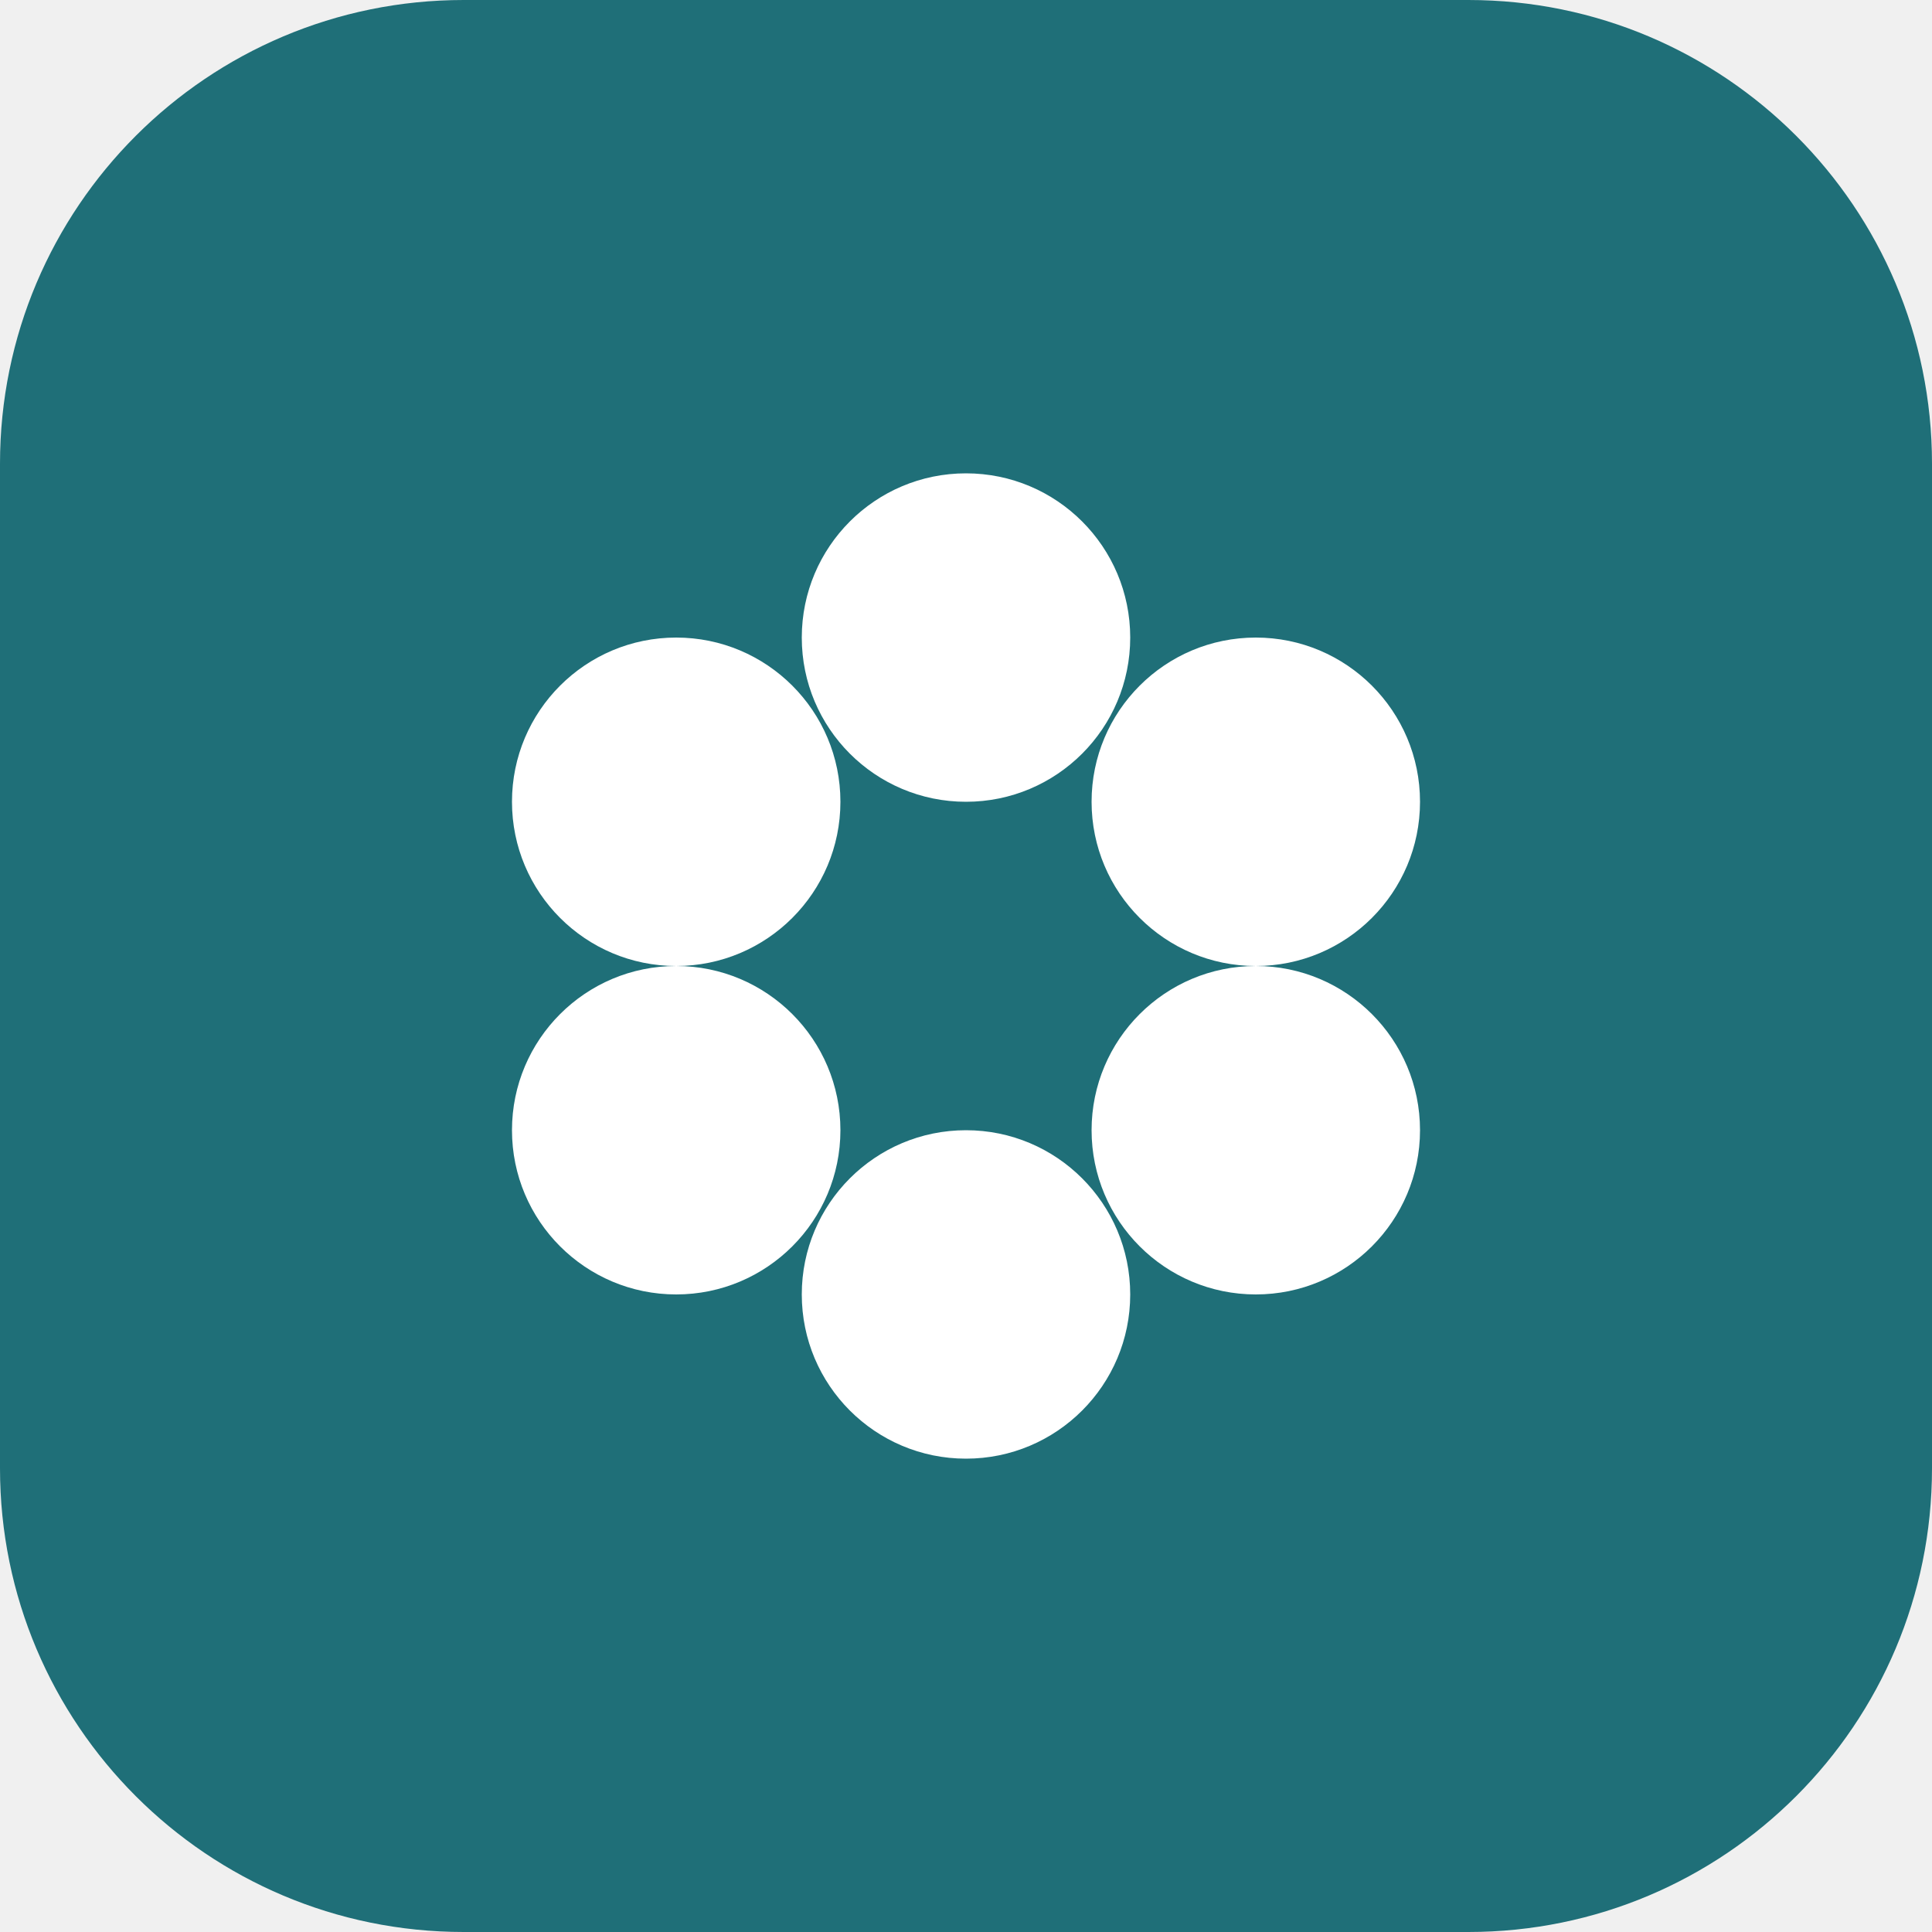
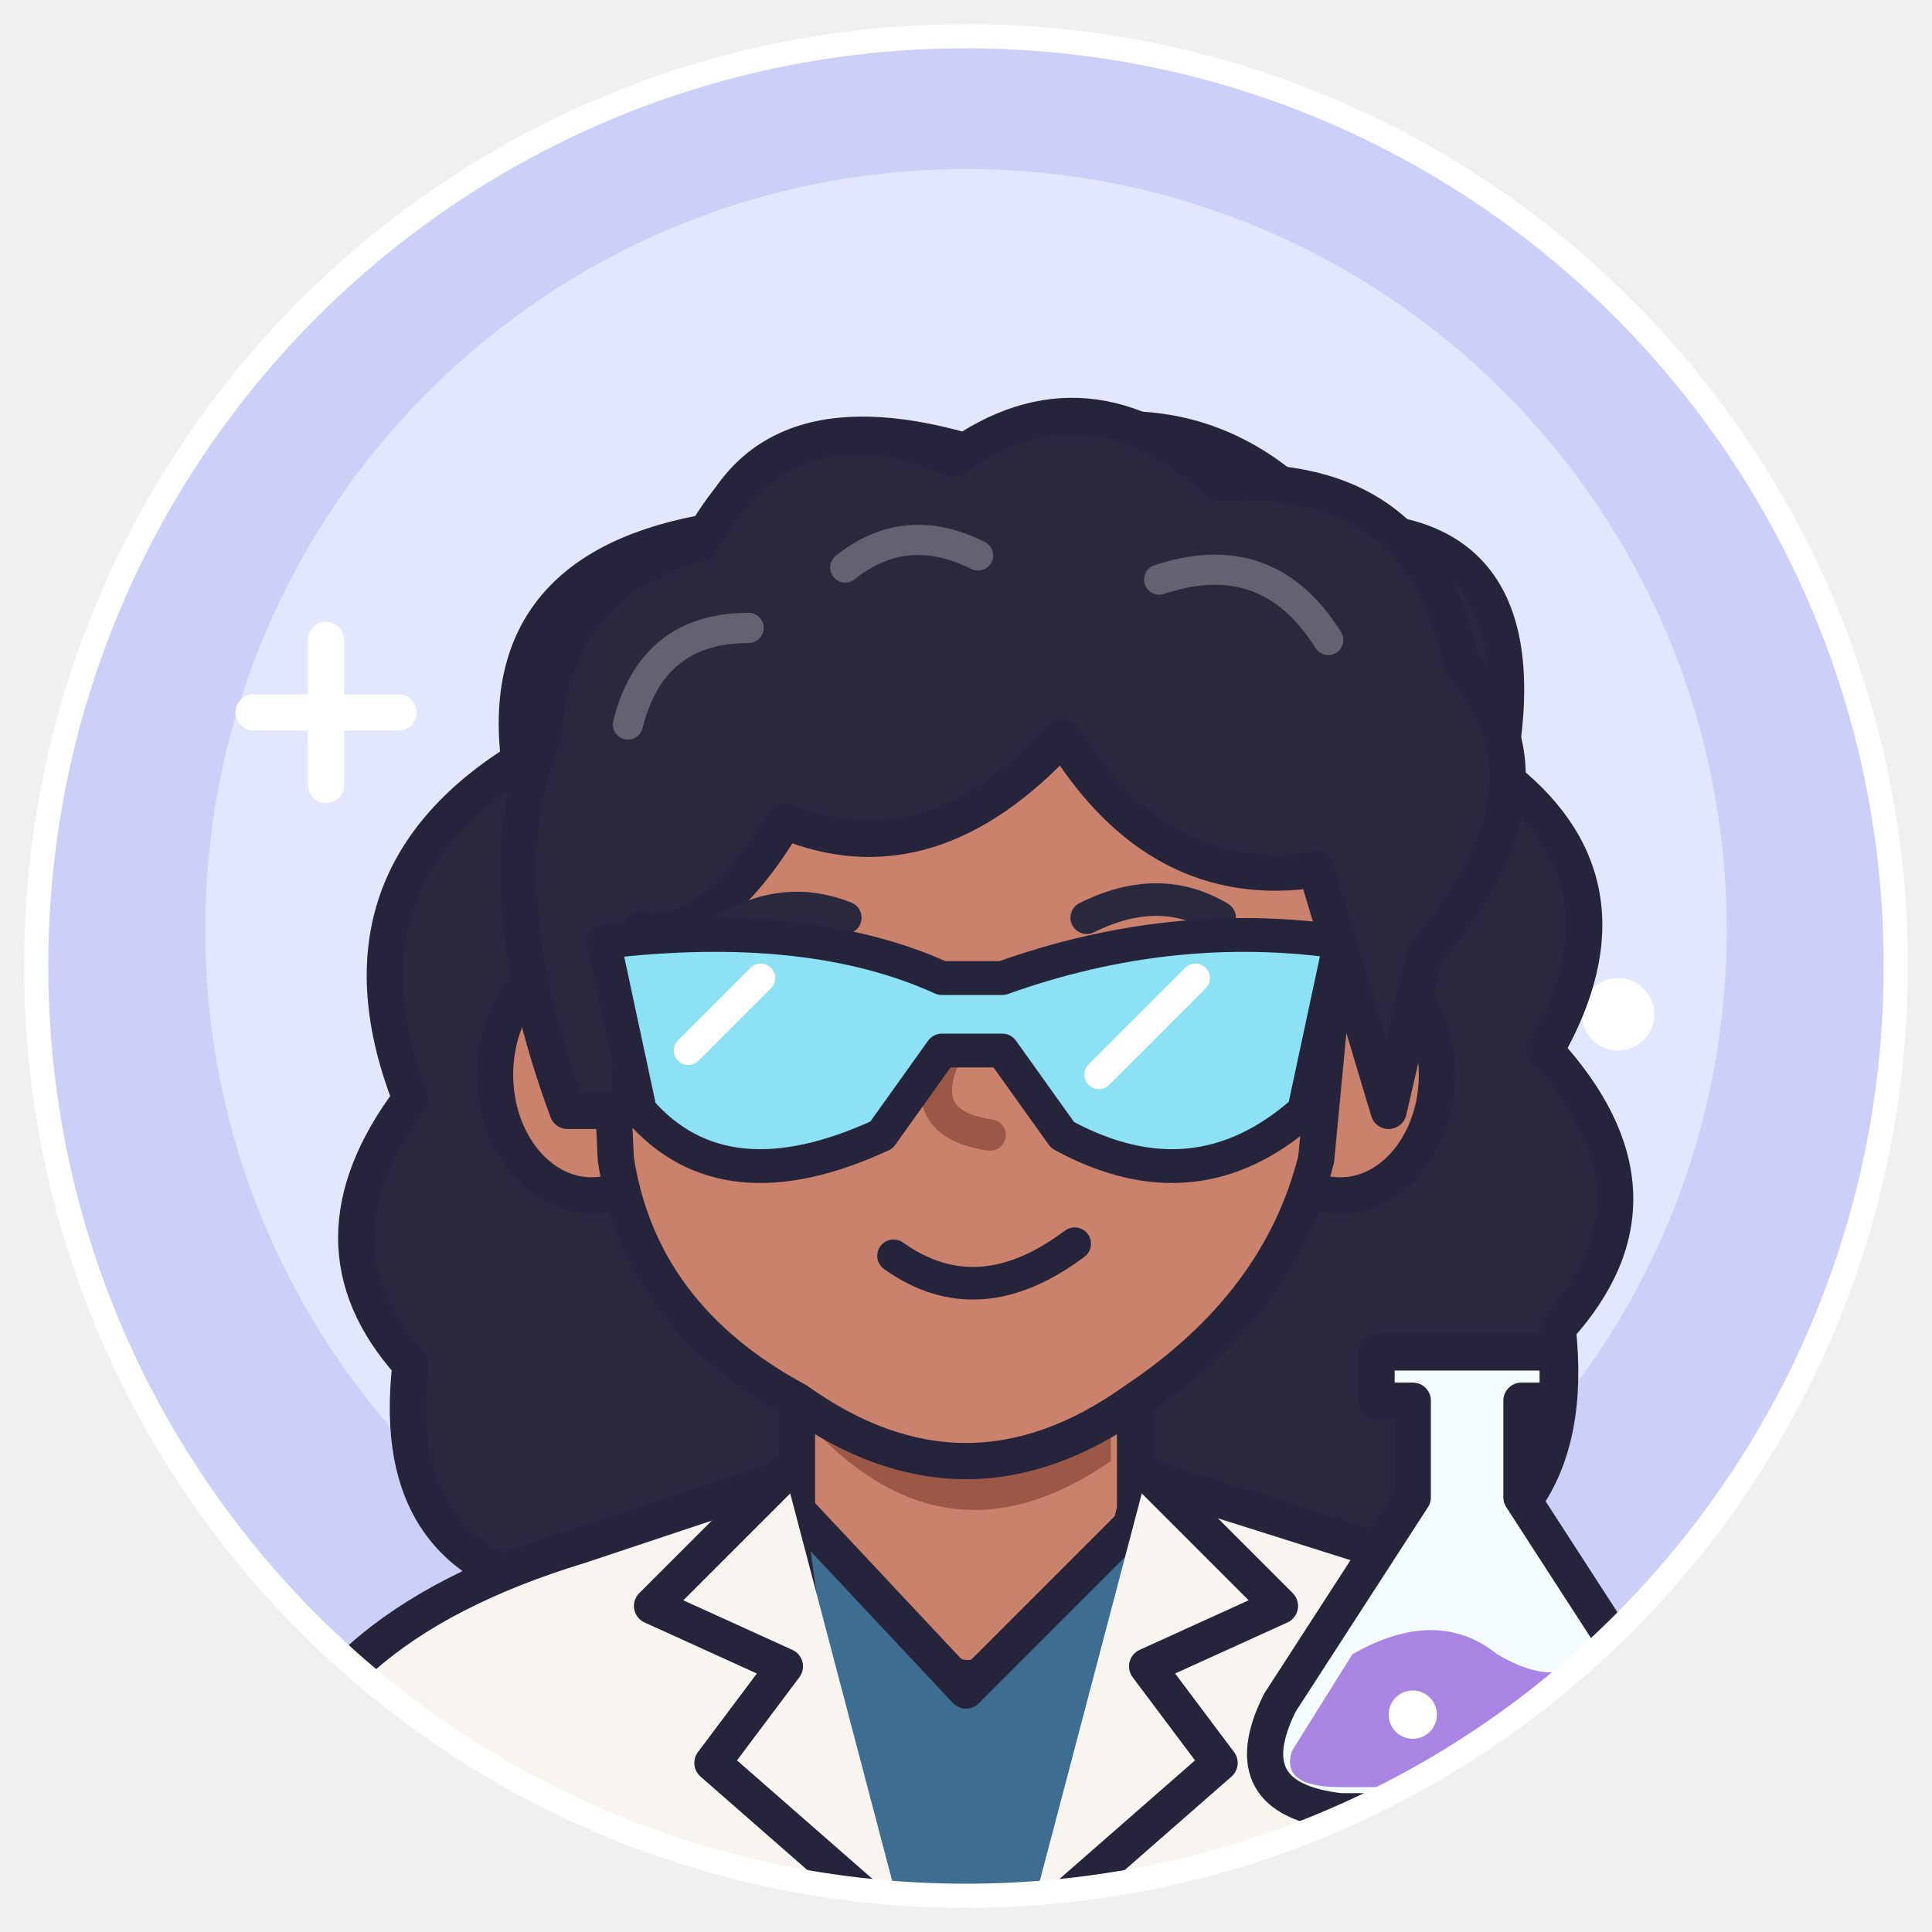
- <svg xmlns="http://www.w3.org/2000/svg" viewBox="0 0 100 100" role="img" aria-label="Avatar">
-   <rect width="100" height="100" rx="24" fill="#1F6F78" />
-   <g fill="#fff">
-     <circle cx="50" cy="33" r="8.5" />
-     <circle cx="50" cy="67" r="8.5" />
-     <circle cx="35" cy="41.5" r="8.5" />
-     <circle cx="65" cy="41.5" r="8.5" />
-     <circle cx="35" cy="58.5" r="8.5" />
-     <circle cx="65" cy="58.5" r="8.5" />
+ <svg xmlns="http://www.w3.org/2000/svg" width="160" height="160" viewBox="0 0 160 160" role="img" aria-labelledby="ak-scientist-f-title">
+   <defs>
+     <clipPath id="ak-scientist-f-disc">
+       <circle cx="80" cy="80" r="77" />
+     </clipPath>
+   </defs>
+   <g clip-path="url(#ak-scientist-f-disc)">
+     <ellipse cx="80" cy="80" rx="77" ry="77" fill="#CCCFF7" stroke="none" stroke-width="3" />
+     <ellipse cx="80" cy="77" rx="63" ry="63" fill="#E2E7FF" stroke="none" stroke-width="3" />
+     <path d="M27 53 V65 M21 59 H33" fill="none" stroke="#FFFFFF" stroke-width="3" stroke-linecap="round" stroke-linejoin="round" />
+     <ellipse cx="134" cy="84" rx="3" ry="3" fill="#FFFFFF" stroke="none" stroke-width="3" />
+     <ellipse cx="33" cy="101" rx="2" ry="2" fill="#FFFFFF" stroke="none" stroke-width="3" />
+     <path d="M43 63 Q41 47 59 44 Q64 32 82 38 Q99 31 110 44 Q128 43 124 64 Q136 73 128 87 Q139 99 129 110 Q131 128 114 131 L48 132 Q32 130 34 113 Q25 103 34 91 Q27 73 43 63Z" fill="#29283D" stroke="#25243B" stroke-width="3" stroke-linecap="round" stroke-linejoin="round" />
+     <path d="M22 160 V151 Q25 135 48 128 L66 122 H94 L113 128 Q135 135 138 152 V160Z" fill="#F8F5F1" stroke="#25243B" stroke-width="3" stroke-linecap="round" stroke-linejoin="round" />
+     <path d="M66 107 H94 V125 Q91 138 80 139 Q69 137 66 125Z" fill="#CB826C" stroke="#25243B" stroke-width="3" stroke-linecap="round" stroke-linejoin="round" />
+     <path d="M68 109 H92 V121 Q79 130 68 119Z" fill="#9C5847" stroke="none" stroke-width="3" stroke-linecap="round" stroke-linejoin="round" />
+     <ellipse cx="49" cy="89" rx="8" ry="10" fill="#CB826C" stroke="#25243B" stroke-width="3" />
+     <ellipse cx="111" cy="89" rx="8" ry="10" fill="#CB826C" stroke="#25243B" stroke-width="3" />
+     <path d="M50 75 Q50 49 80 48 Q111 48 111 75 L109 96 Q106 108 94 116 Q80 126 66 116 Q53 109 51 96Z" fill="#CB826C" stroke="#25243B" stroke-width="3" stroke-linecap="round" stroke-linejoin="round" />
+     <path d="M47 92 Q40 73 45 61 Q46 48 58 45 Q65 32 79 38 Q90 30 101 40 Q118 39 121 55 Q130 65 118 79 L115 92 L109 72 Q96 74 88 61 Q77 73 65 68 Q59 78 53 77 L52 92Z" fill="#29283D" stroke="#25243B" stroke-width="3" stroke-linecap="round" stroke-linejoin="round" />
+     <g opacity=".27">
+       <path d="M52 60 Q54 52 62 52 M70 47 Q75 43 81 46 M96 48 Q105 45 110 53" fill="none" stroke="#FFFFFF" stroke-width="2.5" stroke-linecap="round" stroke-linejoin="round" />
+     </g>
+     <path d="M74 104 Q81 109 89 103" fill="none" stroke="#25243B" stroke-width="2.7" stroke-linecap="round" stroke-linejoin="round" />
+     <path d="M79 86 Q75 93 82 94" fill="none" stroke="#9C5847" stroke-width="2.6" stroke-linecap="round" stroke-linejoin="round" />
+     <ellipse cx="66" cy="85" rx="2.6" ry="3.5" fill="#25243B" stroke="none" stroke-width="3" />
+     <ellipse cx="94" cy="85" rx="2.6" ry="3.5" fill="#25243B" stroke="none" stroke-width="3" />
+     <path d="M60 77 Q65 74 70 76 M90 76 Q96 73 101 76" fill="none" stroke="#29283D" stroke-width="2.7" stroke-linecap="round" stroke-linejoin="round" />
+     <path d="M50 78 Q67 76 78 81 H83 Q97 76 111 78 L108 92 Q99 100 88 94 L83 87 H78 L73 94 Q60 100 53 92Z" fill="#8DE1F4" stroke="#25243B" stroke-width="2.8" stroke-linecap="round" stroke-linejoin="round" />
+     <path d="M57 87 L63 81 M91 89 L99 81" fill="none" stroke="#FFFFFF" stroke-width="2.4" stroke-linecap="round" stroke-linejoin="round" />
+     <path d="M65 124 L80 140 L96 124 L90 160 H70Z" fill="#3D6E91" stroke="#25243B" stroke-width="3" stroke-linecap="round" stroke-linejoin="round" />
+     <path d="M65 122 L54 133 L65 138 L59 146 L75 160 M95 122 L106 133 L95 138 L101 146 L85 160" fill="#F8F5F1" stroke="#25243B" stroke-width="3" stroke-linecap="round" stroke-linejoin="round" />
+     <g transform="translate(104 111)">
+       <path d="M10 1 H25 V5 H22 V13 L33 30 Q37 38 28 39 H7 Q-2 38 2 30 L13 13 V5 H10Z" fill="#F4FCFF" stroke="#25243B" stroke-width="3" stroke-linecap="round" stroke-linejoin="round" />
+       <path d="M8 26 Q15 22 20 26 Q25 29 28 26 L33 34 Q34 37 28 37 H7 Q2 37 3 34Z" fill="#A885E3" stroke="none" stroke-width="3" stroke-linecap="round" stroke-linejoin="round" />
+       <ellipse cx="13" cy="31" rx="2" ry="2" fill="#FFFFFF" stroke="none" stroke-width="3" />
+       <ellipse cx="22" cy="34" rx="1.5" ry="1.5" fill="#FFFFFF" stroke="none" stroke-width="3" />
+     </g>
  </g>
-   <circle cx="50" cy="50" r="8" fill="#1F6F78" />
+   <ellipse cx="80" cy="80" rx="77" ry="77" fill="none" stroke="#FFFFFF" stroke-width="2" />
</svg>
